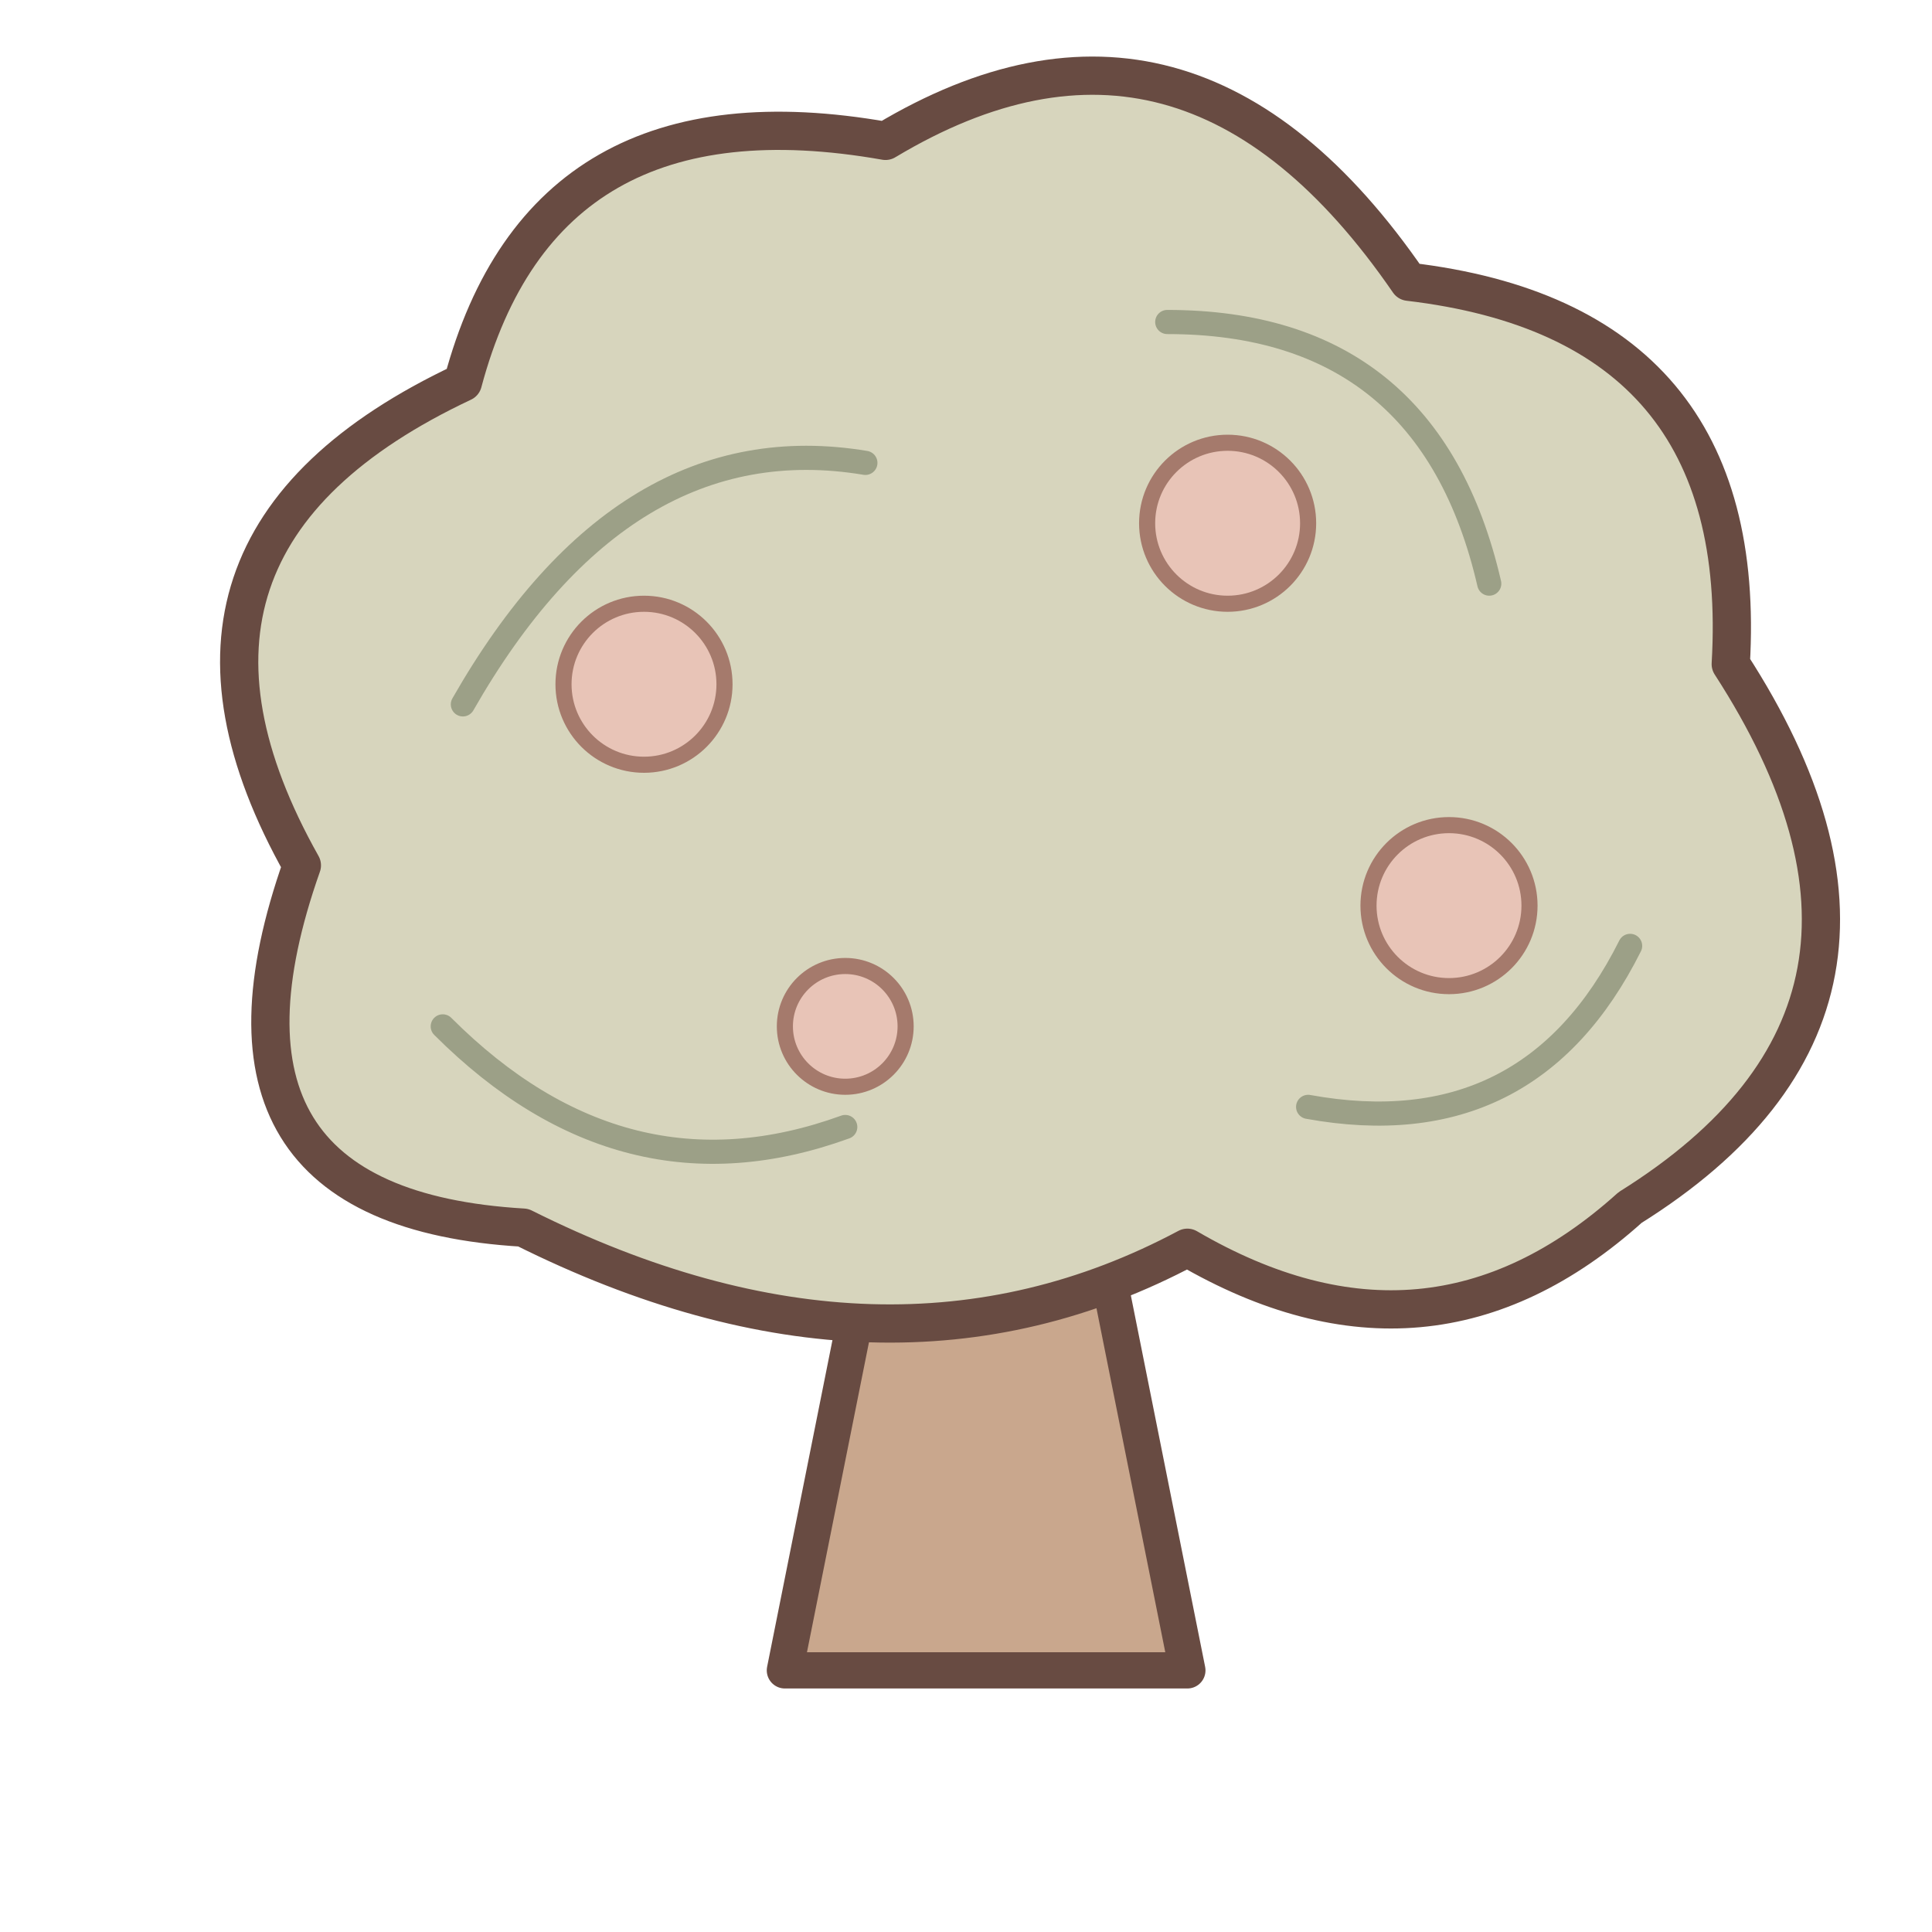
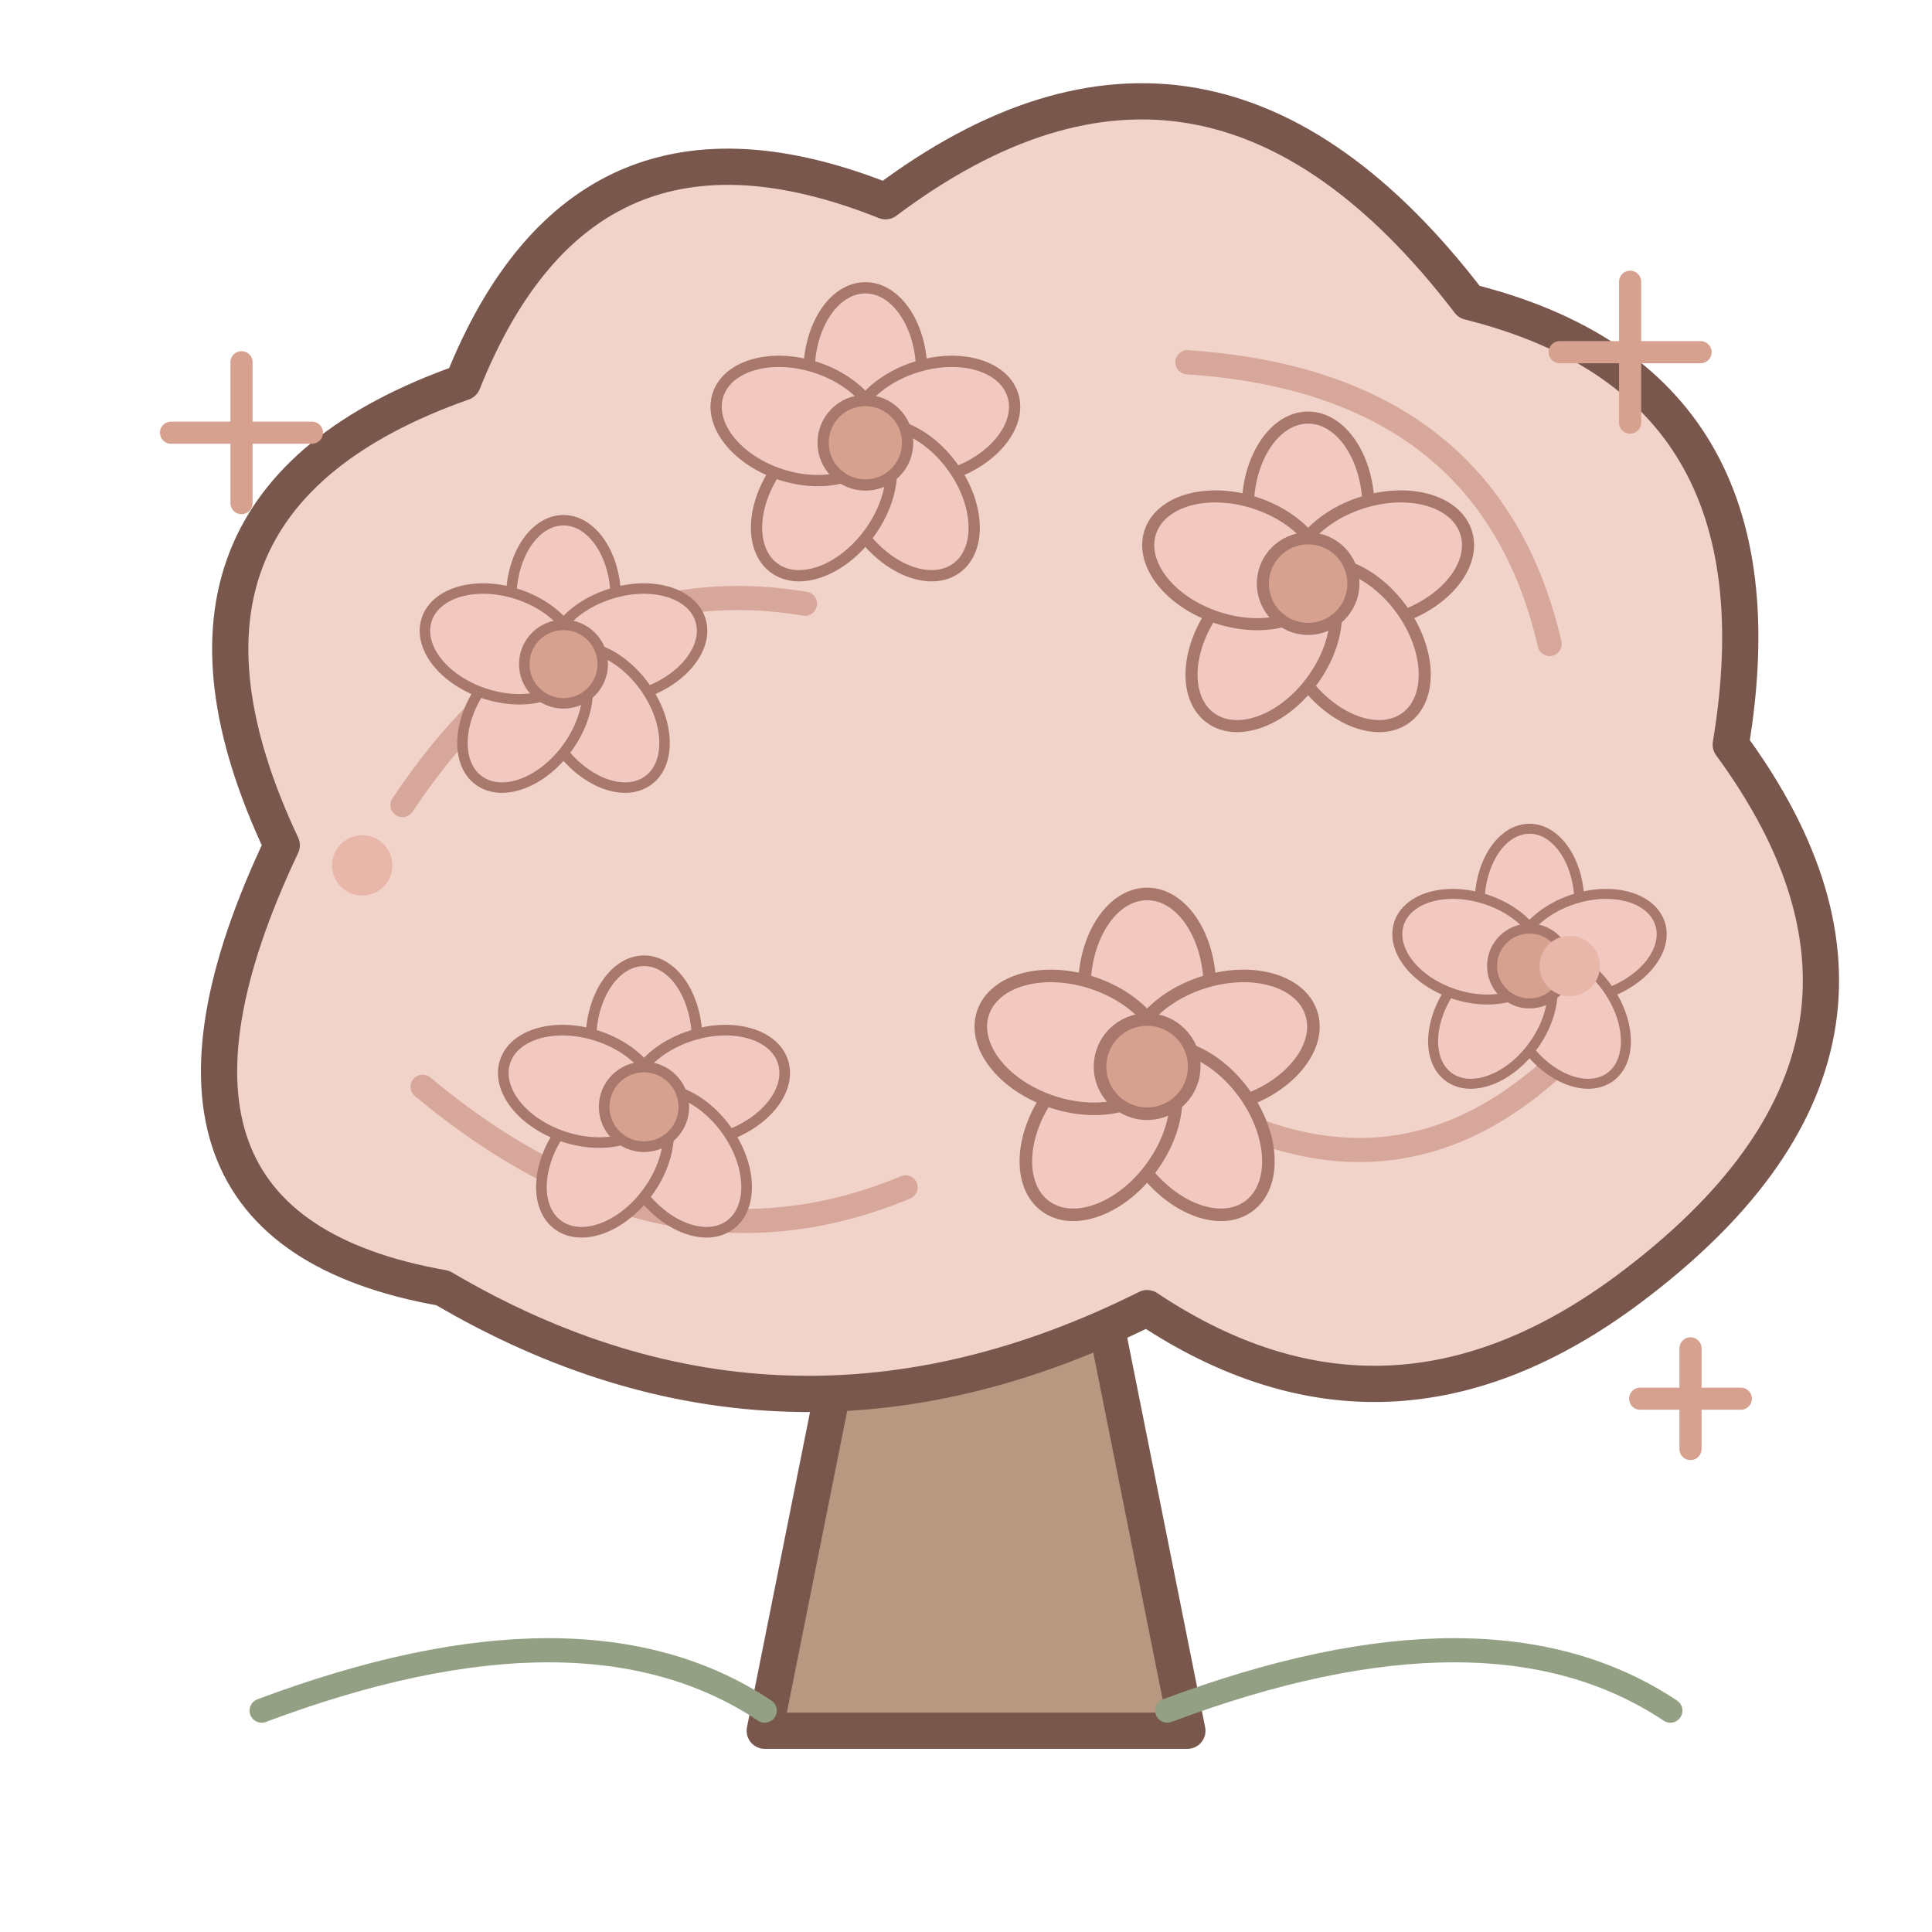
<svg xmlns="http://www.w3.org/2000/svg" viewBox="0 0 96 96" fill="none" stroke-linecap="round" stroke-linejoin="round">
-   <path d="M44 58h10l5 25H39z" fill="#C9A78D" stroke="#684B42" stroke-width="1.8" />
-   <path d="M48 63V29m0 24-18-15m18 8 17-15" stroke="#876C58" stroke-width="2" />
-   <path d="M26 61Q9 60 15 43q-9-16 8-24 4-15 21-12 15-9 26 7 17 2 16 19 11 17-5 27-10 9-22 2-15 8-33-1z" fill="#D7D5BD" stroke="#684B42" stroke-width="1.9" />
-   <path d="M23 35q8-14 20-12m15-7q13 0 16 13M22 51q9 9 20 5m23-1q11 2 16-8" stroke="#9CA087" stroke-width="1.2" fill="none" />
-   <g fill="#E8C4B7" stroke="#A57A6C" stroke-width=".8">
-     <circle cx="32" cy="34" r="4" />
-     <circle cx="61" cy="26" r="4" />
-     <circle cx="72" cy="45" r="4" />
-     <circle cx="42" cy="51" r="3" />
+   <defs>
+     <linearGradient id="rose" x1="0" y1="0" x2="1" y2="1">
+       <stop stop-color="#FFF5ED" />
+       <stop offset=".45" stop-color="#EEC8BB" />
+       <stop offset="1" stop-color="#C58F81" />
+     </linearGradient>
+     <linearGradient id="cream" x1="0" y1="0" x2="1" y2="1">
+       <stop stop-color="#FFF9F2" />
+       <stop offset="1" stop-color="#E9D3C3" />
+     </linearGradient>
+   </defs>
+   <path d="M43 61h11l5 25H38z" fill="#B99881" stroke="#79574D" stroke-width="1.8" />
+   <path d="M48 66V32m0 21-20-14m20 7 19-15" stroke="#846958" stroke-width="2.1" fill="none" />
+   <path d="M22 64Q5 61 14 42q-8-17 9-23Q29 4 44 10q16-12 29 5 16 4 13 22 11 15-5 27-12 9-24 1-18 9-35-1z" fill="#F2D3C9" stroke="#79574D" stroke-width="1.8" />
+   <path d="M20 40q8-12 20-10m19-12q15 1 18 14M21 54q12 10 24 5m17-3q10 4 18-6" fill="none" stroke="#D7A79B" stroke-width="1.2" />
+   <g transform="translate(28 33) scale(0.65)" stroke="#A9786D" stroke-width=".8">
+     <g fill="#F1C9C0">
+       <ellipse cx="0" cy="-5" rx="4" ry="6" />
+       <ellipse cx="0" cy="-5" rx="4" ry="6" transform="rotate(72)" />
+       <ellipse cx="0" cy="-5" rx="4" ry="6" transform="rotate(144)" />
+       <ellipse cx="0" cy="-5" rx="4" ry="6" transform="rotate(216)" />
+       <ellipse cx="0" cy="-5" rx="4" ry="6" transform="rotate(288)" />
+     </g>
+     <circle r="3" fill="#D6A18E" />
+   </g>
+   <g transform="translate(43 22) scale(0.7)" stroke="#A9786D" stroke-width=".8">
+     <g fill="#F1C9C0">
+       <ellipse cx="0" cy="-5" rx="4" ry="6" />
+       <ellipse cx="0" cy="-5" rx="4" ry="6" transform="rotate(72)" />
+       <ellipse cx="0" cy="-5" rx="4" ry="6" transform="rotate(144)" />
+       <ellipse cx="0" cy="-5" rx="4" ry="6" transform="rotate(216)" />
+       <ellipse cx="0" cy="-5" rx="4" ry="6" transform="rotate(288)" />
+     </g>
+     <circle r="3" fill="#D6A18E" />
+   </g>
+   <g transform="translate(65 29) scale(0.75)" stroke="#A9786D" stroke-width=".8">
+     <g fill="#F1C9C0">
+       <ellipse cx="0" cy="-5" rx="4" ry="6" />
+       <ellipse cx="0" cy="-5" rx="4" ry="6" transform="rotate(72)" />
+       <ellipse cx="0" cy="-5" rx="4" ry="6" transform="rotate(144)" />
+       <ellipse cx="0" cy="-5" rx="4" ry="6" transform="rotate(216)" />
+       <ellipse cx="0" cy="-5" rx="4" ry="6" transform="rotate(288)" />
+     </g>
+     <circle r="3" fill="#D6A18E" />
+   </g>
+   <g transform="translate(76 48) scale(0.62)" stroke="#A9786D" stroke-width=".8">
+     <g fill="#F1C9C0">
+       <ellipse cx="0" cy="-5" rx="4" ry="6" />
+       <ellipse cx="0" cy="-5" rx="4" ry="6" transform="rotate(72)" />
+       <ellipse cx="0" cy="-5" rx="4" ry="6" transform="rotate(144)" />
+       <ellipse cx="0" cy="-5" rx="4" ry="6" transform="rotate(216)" />
+       <ellipse cx="0" cy="-5" rx="4" ry="6" transform="rotate(288)" />
+     </g>
+     <circle r="3" fill="#D6A18E" />
+   </g>
+   <g transform="translate(32 55) scale(0.66)" stroke="#A9786D" stroke-width=".8">
+     <g fill="#F1C9C0">
+       <ellipse cx="0" cy="-5" rx="4" ry="6" />
+       <ellipse cx="0" cy="-5" rx="4" ry="6" transform="rotate(72)" />
+       <ellipse cx="0" cy="-5" rx="4" ry="6" transform="rotate(144)" />
+       <ellipse cx="0" cy="-5" rx="4" ry="6" transform="rotate(216)" />
+       <ellipse cx="0" cy="-5" rx="4" ry="6" transform="rotate(288)" />
+     </g>
+     <circle r="3" fill="#D6A18E" />
+   </g>
+   <g transform="translate(57 53) scale(0.78)" stroke="#A9786D" stroke-width=".8">
+     <g fill="#F1C9C0">
+       <ellipse cx="0" cy="-5" rx="4" ry="6" />
+       <ellipse cx="0" cy="-5" rx="4" ry="6" transform="rotate(72)" />
+       <ellipse cx="0" cy="-5" rx="4" ry="6" transform="rotate(144)" />
+       <ellipse cx="0" cy="-5" rx="4" ry="6" transform="rotate(216)" />
+       <ellipse cx="0" cy="-5" rx="4" ry="6" transform="rotate(288)" />
+     </g>
+     <circle r="3" fill="#D6A18E" />
+   </g>
+   <path d="M13 85q16-6 25 0m20 0q16-6 25 0" fill="none" stroke="#93A083" stroke-width="1.2" />
+   <g fill="none" stroke="#D6A18F" stroke-width="1.1">
+     <path d="M12 18v7m-3.5-3.5h7M81 14v7m-3.5-3.5h7M84 67v5m-2.5-2.5h5" />
+   </g>
+   <g fill="#E9B7AA">
+     <circle cx="18" cy="43" r="1.5" />
+     <circle cx="78" cy="48" r="1.5" />
  </g>
</svg>
